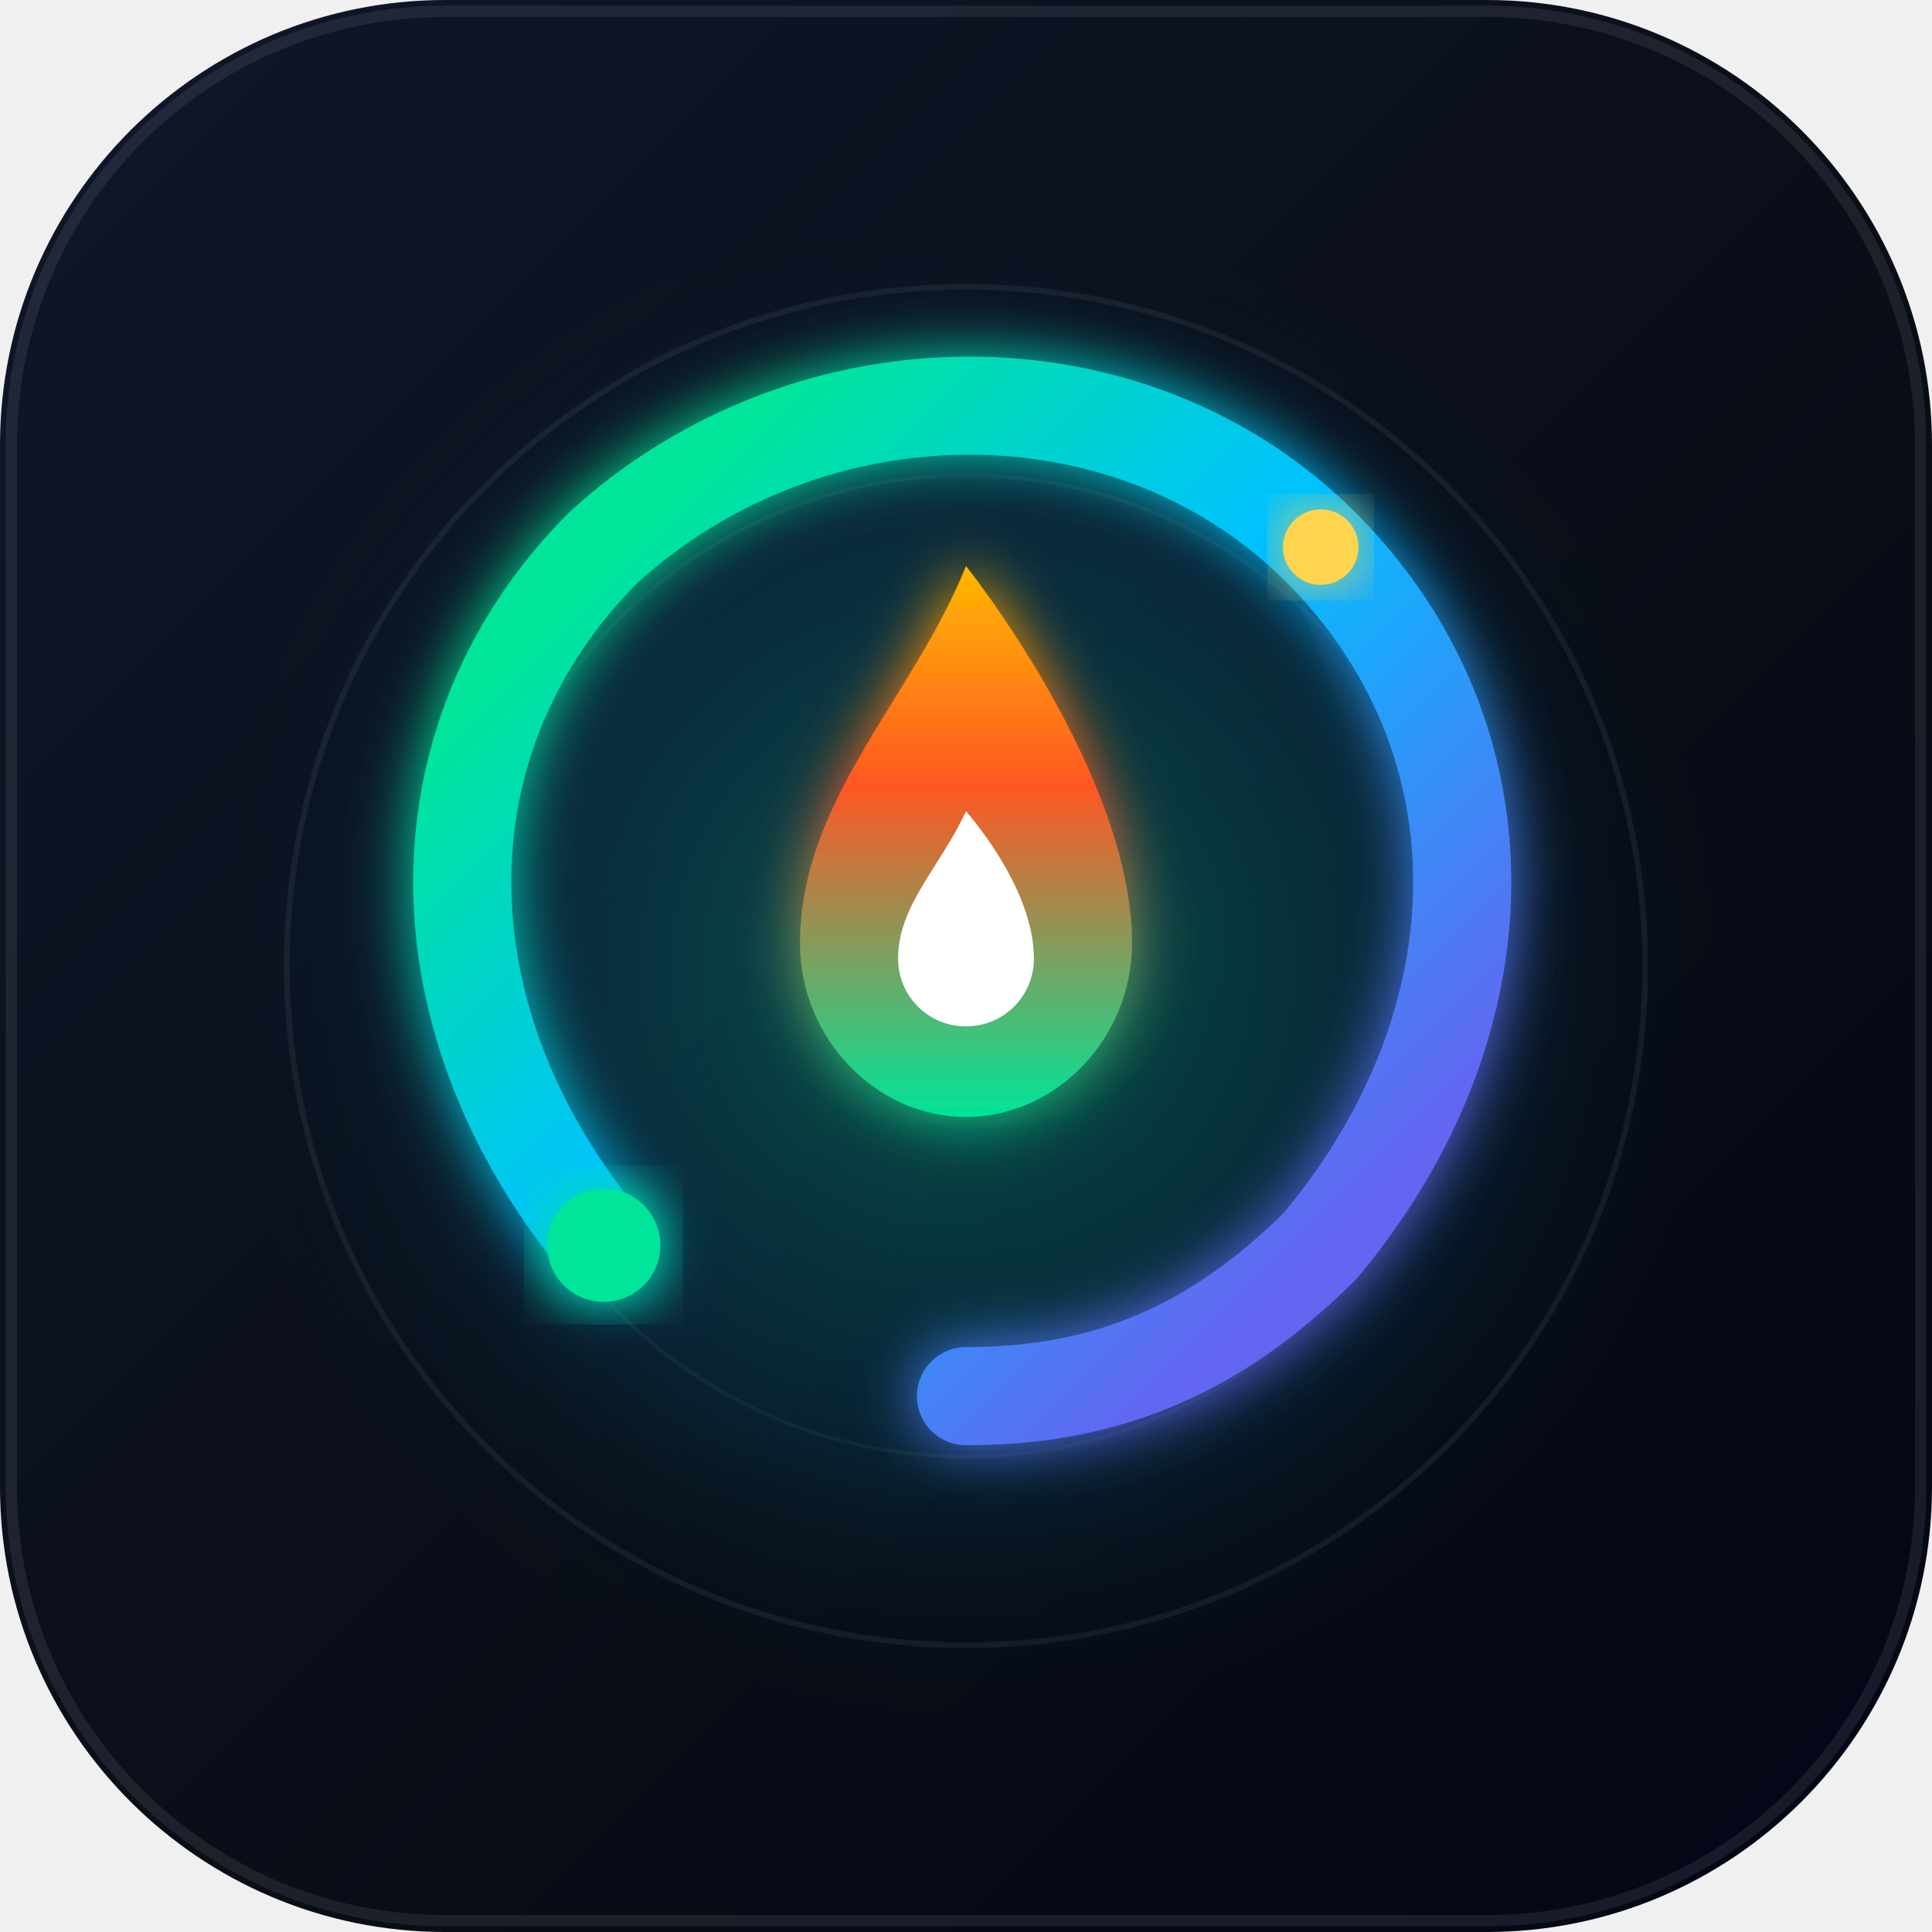
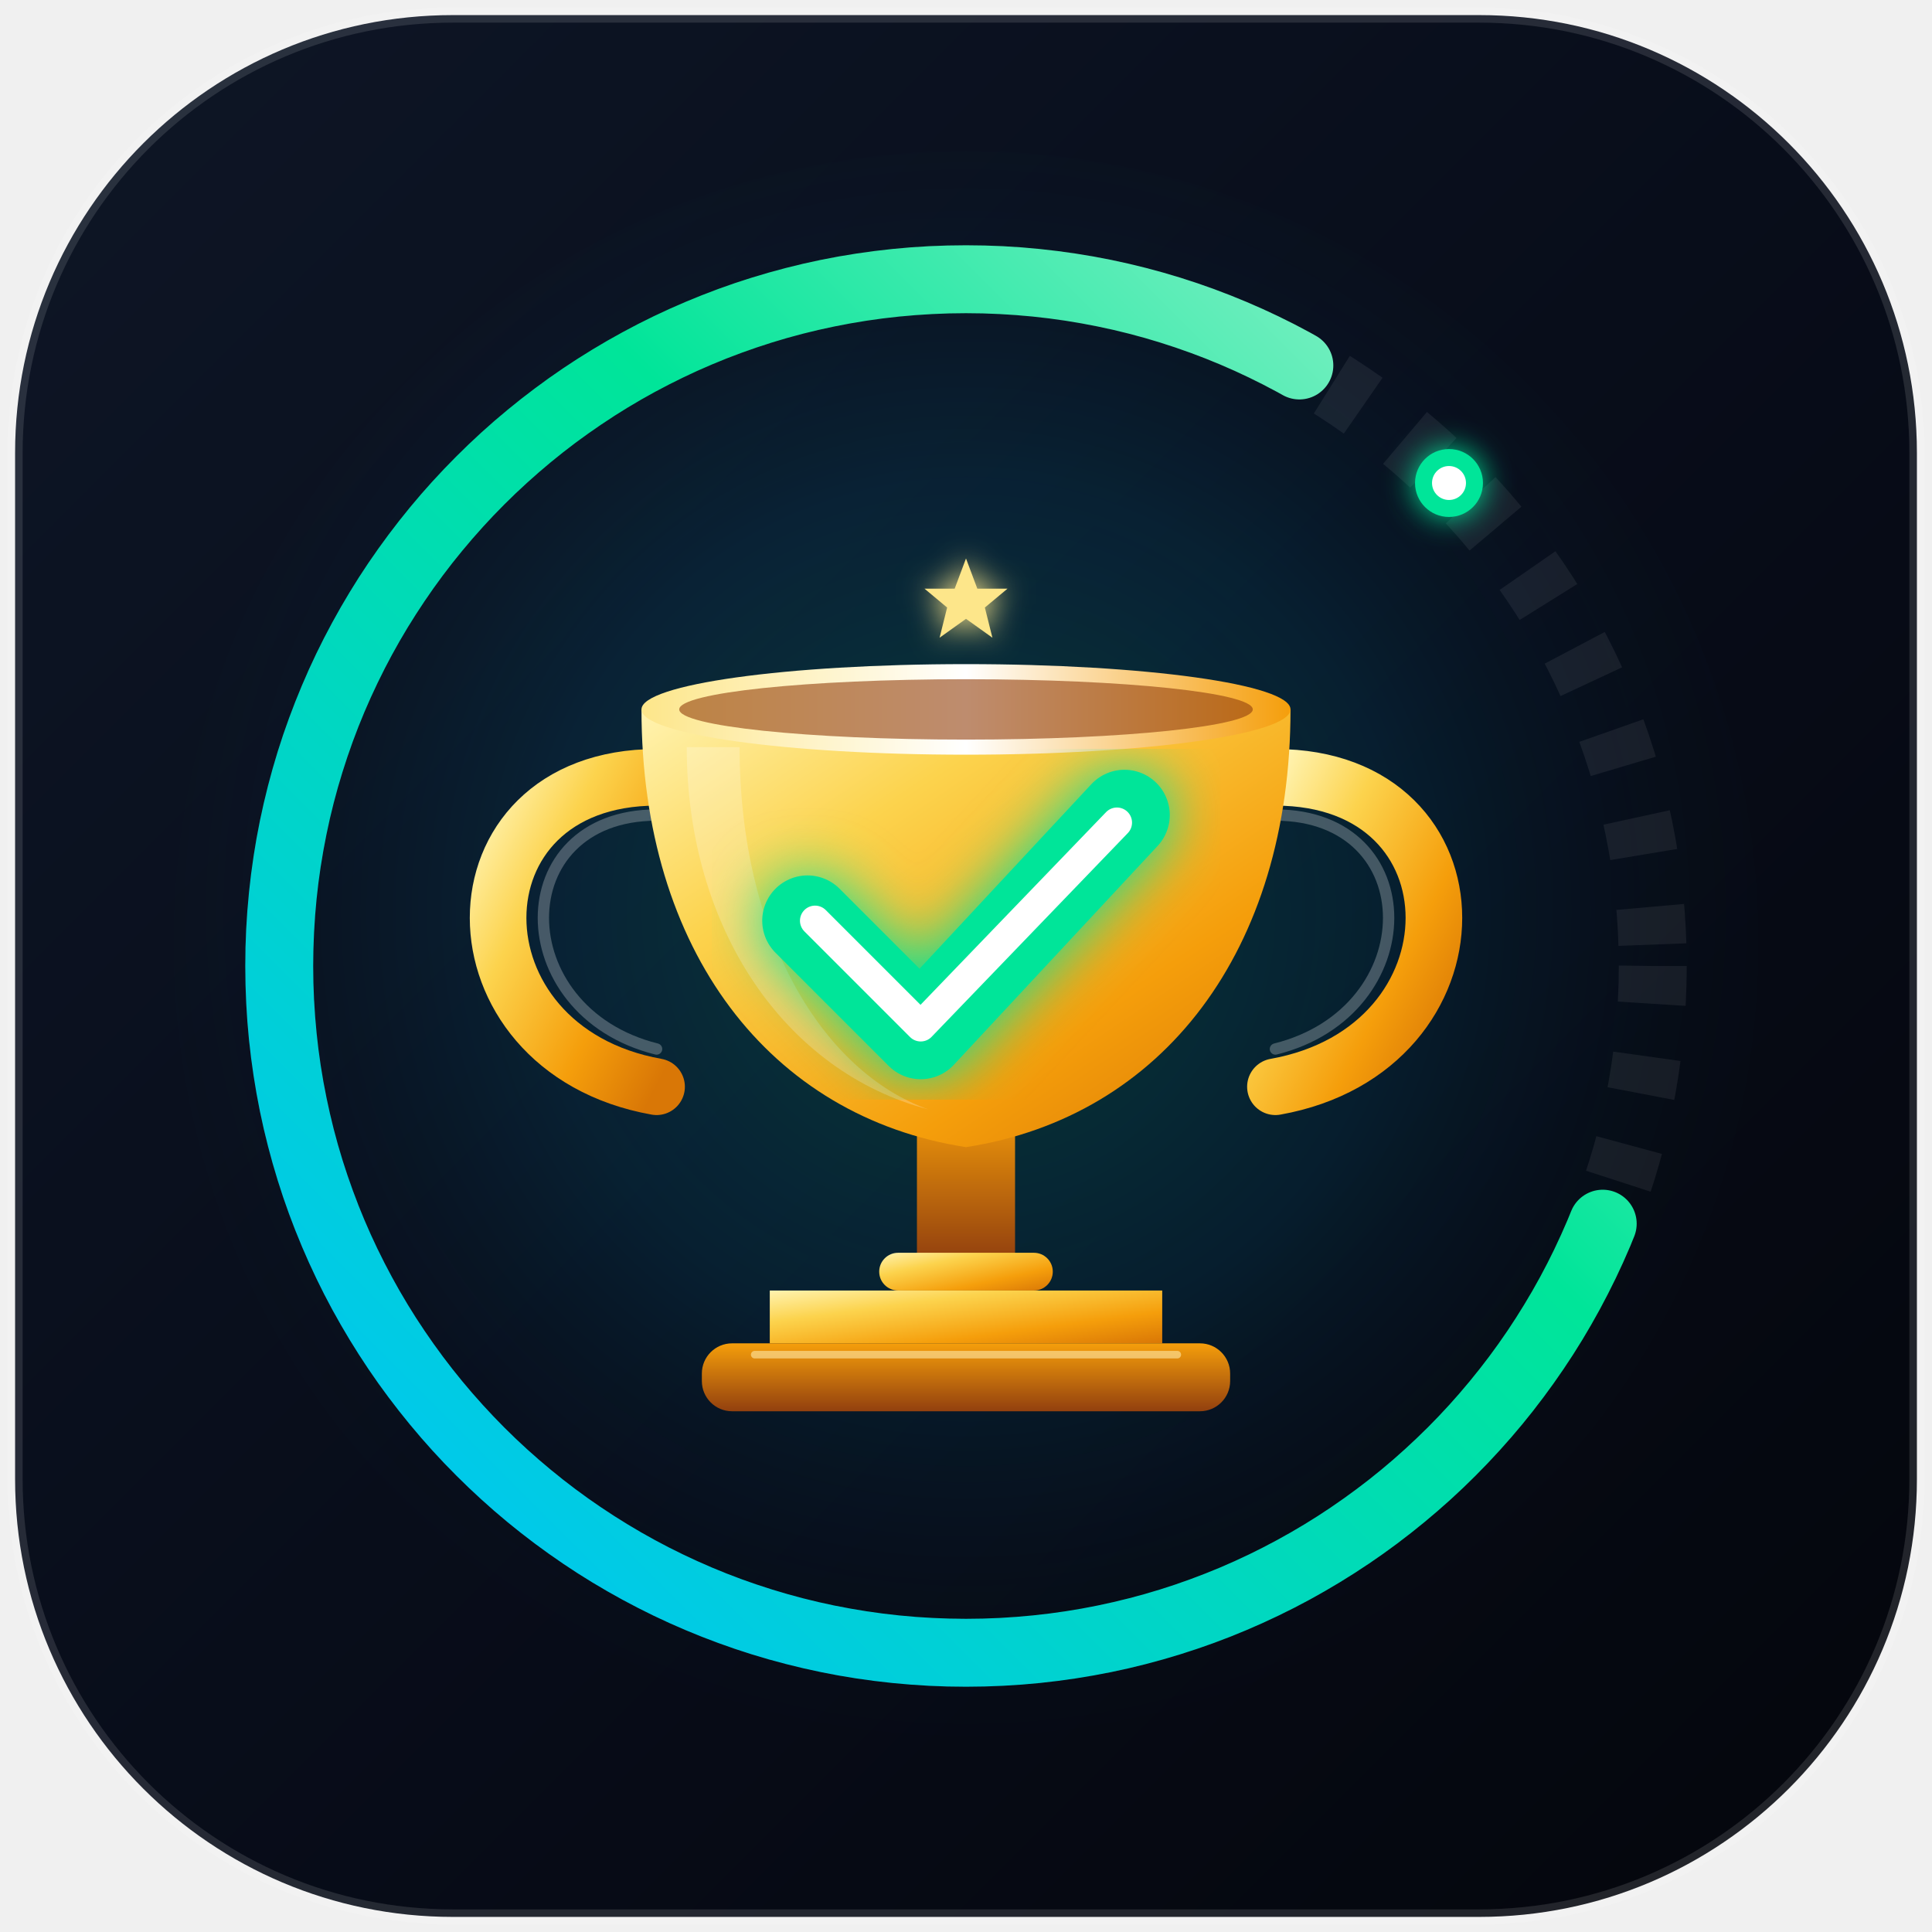
- <svg xmlns="http://www.w3.org/2000/svg" viewBox="0 0 512 512" width="512" height="512">
+ <svg xmlns="http://www.w3.org/2000/svg" viewBox="0 0 512 512" width="100%" height="100%">
  <defs>
    <linearGradient id="bgGrad" x1="0%" y1="0%" x2="100%" y2="100%">
-       <stop offset="0%" stop-color="#0F172A" />
-       <stop offset="60%" stop-color="#090D16" />
-       <stop offset="100%" stop-color="#020617" />
+       <stop offset="0%" stop-color="#0E1626" />
+       <stop offset="50%" stop-color="#080D1A" />
+       <stop offset="100%" stop-color="#04060C" />
    </linearGradient>
-     <radialGradient id="auraGrad" cx="50%" cy="50%" r="50%">
-       <stop offset="0%" stop-color="#00E599" stop-opacity="0.32" />
-       <stop offset="60%" stop-color="#00C2FF" stop-opacity="0.12" />
-       <stop offset="100%" stop-color="#000000" stop-opacity="0" />
+     <radialGradient id="ambientAura" cx="50%" cy="48%" r="55%">
+       <stop offset="0%" stop-color="#00E599" stop-opacity="0.22" />
+       <stop offset="50%" stop-color="#00C2FF" stop-opacity="0.10" />
+       <stop offset="100%" stop-color="#080D1A" stop-opacity="0" />
    </radialGradient>
-     <linearGradient id="trackGrad" x1="15%" y1="15%" x2="85%" y2="85%">
-       <stop offset="0%" stop-color="#00E599" />
-       <stop offset="45%" stop-color="#00C2FF" />
-       <stop offset="100%" stop-color="#6366F1" />
+     <linearGradient id="ringGrad" x1="0%" y1="100%" x2="100%" y2="0%">
+       <stop offset="0%" stop-color="#00C2FF" />
+       <stop offset="60%" stop-color="#00E599" />
+       <stop offset="100%" stop-color="#A7F3D0" />
    </linearGradient>
-     <linearGradient id="flameGrad" x1="50%" y1="0%" x2="50%" y2="100%">
-       <stop offset="0%" stop-color="#FFB800" />
-       <stop offset="40%" stop-color="#FF5722" />
-       <stop offset="100%" stop-color="#00E599" />
+     <linearGradient id="goldTrophy" x1="0%" y1="0%" x2="100%" y2="100%">
+       <stop offset="0%" stop-color="#FFF3B0" />
+       <stop offset="30%" stop-color="#FCD34D" />
+       <stop offset="70%" stop-color="#F59E0B" />
+       <stop offset="100%" stop-color="#D97706" />
    </linearGradient>
-     <filter id="softGlow" x="-20%" y="-20%" width="140%" height="140%">
+     <linearGradient id="goldRim" x1="0%" y1="0%" x2="100%" y2="0%">
+       <stop offset="0%" stop-color="#FDE68A" />
+       <stop offset="50%" stop-color="#FFFFFF" />
+       <stop offset="100%" stop-color="#F59E0B" />
+     </linearGradient>
+     <linearGradient id="goldBase" x1="0%" y1="0%" x2="0%" y2="100%">
+       <stop offset="0%" stop-color="#F59E0B" />
+       <stop offset="100%" stop-color="#92400E" />
+     </linearGradient>
+     <filter id="tickGlow" x="-30%" y="-30%" width="160%" height="160%">
      <feGaussianBlur stdDeviation="8" result="blur" />
-       <feComposite in="SourceGraphic" in2="blur" operator="over" />
+       <feMerge>
+         <feMergeNode in="blur" />
+         <feMergeNode in="SourceGraphic" />
+       </feMerge>
+     </filter>
+     <filter id="starGlow" x="-50%" y="-50%" width="200%" height="200%">
+       <feGaussianBlur stdDeviation="4" result="blur" />
+       <feMerge>
+         <feMergeNode in="blur" />
+         <feMergeNode in="SourceGraphic" />
+       </feMerge>
    </filter>
  </defs>
-   <rect width="512" height="512" rx="118" fill="url(#bgGrad)" />
-   <rect x="3" y="3" width="506" height="506" rx="115" fill="none" stroke="rgba(255,255,255,0.08)" stroke-width="3" />
-   <circle cx="256" cy="256" r="210" fill="url(#auraGrad)" />
-   <circle cx="256" cy="256" r="180" fill="none" stroke="rgba(255,255,255,0.06)" stroke-width="1.5" />
-   <circle cx="256" cy="256" r="130" fill="none" stroke="rgba(255,255,255,0.04)" stroke-width="1" />
-   <path d="M 160,330 C 110,270 110,195 160,145 C 215,95 300,95 350,145 C 400,195 400,270 350,330 C 320,360 290,370 256,370" fill="none" stroke="url(#trackGrad)" stroke-width="26" stroke-linecap="round" filter="url(#softGlow)" />
-   <path d="M 256,150 C 256,150 300,205 300,250 C 300,275 280,296 256,296 C 232,296 212,275 212,250 C 212,212 242,185 256,150 Z" fill="url(#flameGrad)" filter="url(#softGlow)" />
-   <path d="M 256,215 C 256,215 274,235 274,254 C 274,264 266,272 256,272 C 246,272 238,264 238,254 C 238,240 249,230 256,215 Z" fill="#FFFFFF" />
-   <circle cx="160" cy="330" r="15" fill="#00E599" filter="url(#softGlow)" />
-   <circle cx="350" cy="145" r="10" fill="#FFD54F" filter="url(#softGlow)" />
+   <rect x="4" y="4" width="504" height="504" rx="116" fill="url(#bgGrad)" stroke="rgba(255, 255, 255, 0.12)" stroke-width="4" />
+   <circle cx="256" cy="250" r="210" fill="url(#ambientAura)" />
+   <circle cx="256" cy="256" r="182" fill="none" stroke="rgba(255, 255, 255, 0.07)" stroke-width="18" stroke-dasharray="10 14" />
+   <circle cx="256" cy="256" r="182" fill="none" stroke="url(#ringGrad)" stroke-width="18" stroke-linecap="round" stroke-dasharray="880 300" stroke-dashoffset="-70" />
+   <circle cx="384" cy="128" r="9" fill="#00E599" filter="url(#starGlow)" />
+   <circle cx="384" cy="128" r="4.5" fill="#FFFFFF" />
+   <g transform="translate(0, 10)">
+     <path d="M174 196 C118 196 118 268 174 278" fill="none" stroke="url(#goldTrophy)" stroke-width="15" stroke-linecap="round" />
+     <path d="M174 206 C134 206 134 258 174 268" fill="none" stroke="rgba(255, 255, 255, 0.25)" stroke-width="3" stroke-linecap="round" />
+     <path d="M338 196 C394 196 394 268 338 278" fill="none" stroke="url(#goldTrophy)" stroke-width="15" stroke-linecap="round" />
+     <path d="M338 206 C378 206 378 258 338 268" fill="none" stroke="rgba(255, 255, 255, 0.25)" stroke-width="3" stroke-linecap="round" />
+     <path d="M243 282 H269 V324 H243 Z" fill="url(#goldBase)" />
+     <rect x="233" y="322" width="46" height="10" rx="5" fill="url(#goldTrophy)" />
+     <path d="M204 332 H308 V346 H204 Z" fill="url(#goldTrophy)" />
+     <rect x="186" y="346" width="140" height="18" rx="8" fill="url(#goldBase)" />
+     <line x1="200" y1="349" x2="312" y2="349" stroke="#FFEAA7" stroke-width="2" stroke-linecap="round" opacity="0.6" />
+     <path d="M170 178 H342 C342 242 308 286 256 294 C204 286 170 242 170 178 Z" fill="url(#goldTrophy)" />
+     <ellipse cx="256" cy="178" rx="86" ry="12" fill="url(#goldRim)" />
+     <ellipse cx="256" cy="178" rx="76" ry="8" fill="#92400E" opacity="0.6" />
+     <path d="M182 188 C182 236 208 274 246 284 C218 274 196 238 196 188 Z" fill="#FFFFFF" opacity="0.22" />
+     <path d="M214 234 L244 264 L298 206" fill="none" stroke="#00E599" stroke-width="24" stroke-linecap="round" stroke-linejoin="round" filter="url(#tickGlow)" />
+     <path d="M214 234 L244 264 L298 206" fill="none" stroke="#00E599" stroke-width="18" stroke-linecap="round" stroke-linejoin="round" />
+     <path d="M216 234 L244 262 L296 208" fill="none" stroke="#FFFFFF" stroke-width="8" stroke-linecap="round" stroke-linejoin="round" />
+     <path d="M256 138 L259 146 L267 146 L261 151 L263 159 L256 154 L249 159 L251 151 L245 146 L253 146 Z" fill="#FDE68A" filter="url(#starGlow)" />
+   </g>
</svg>
